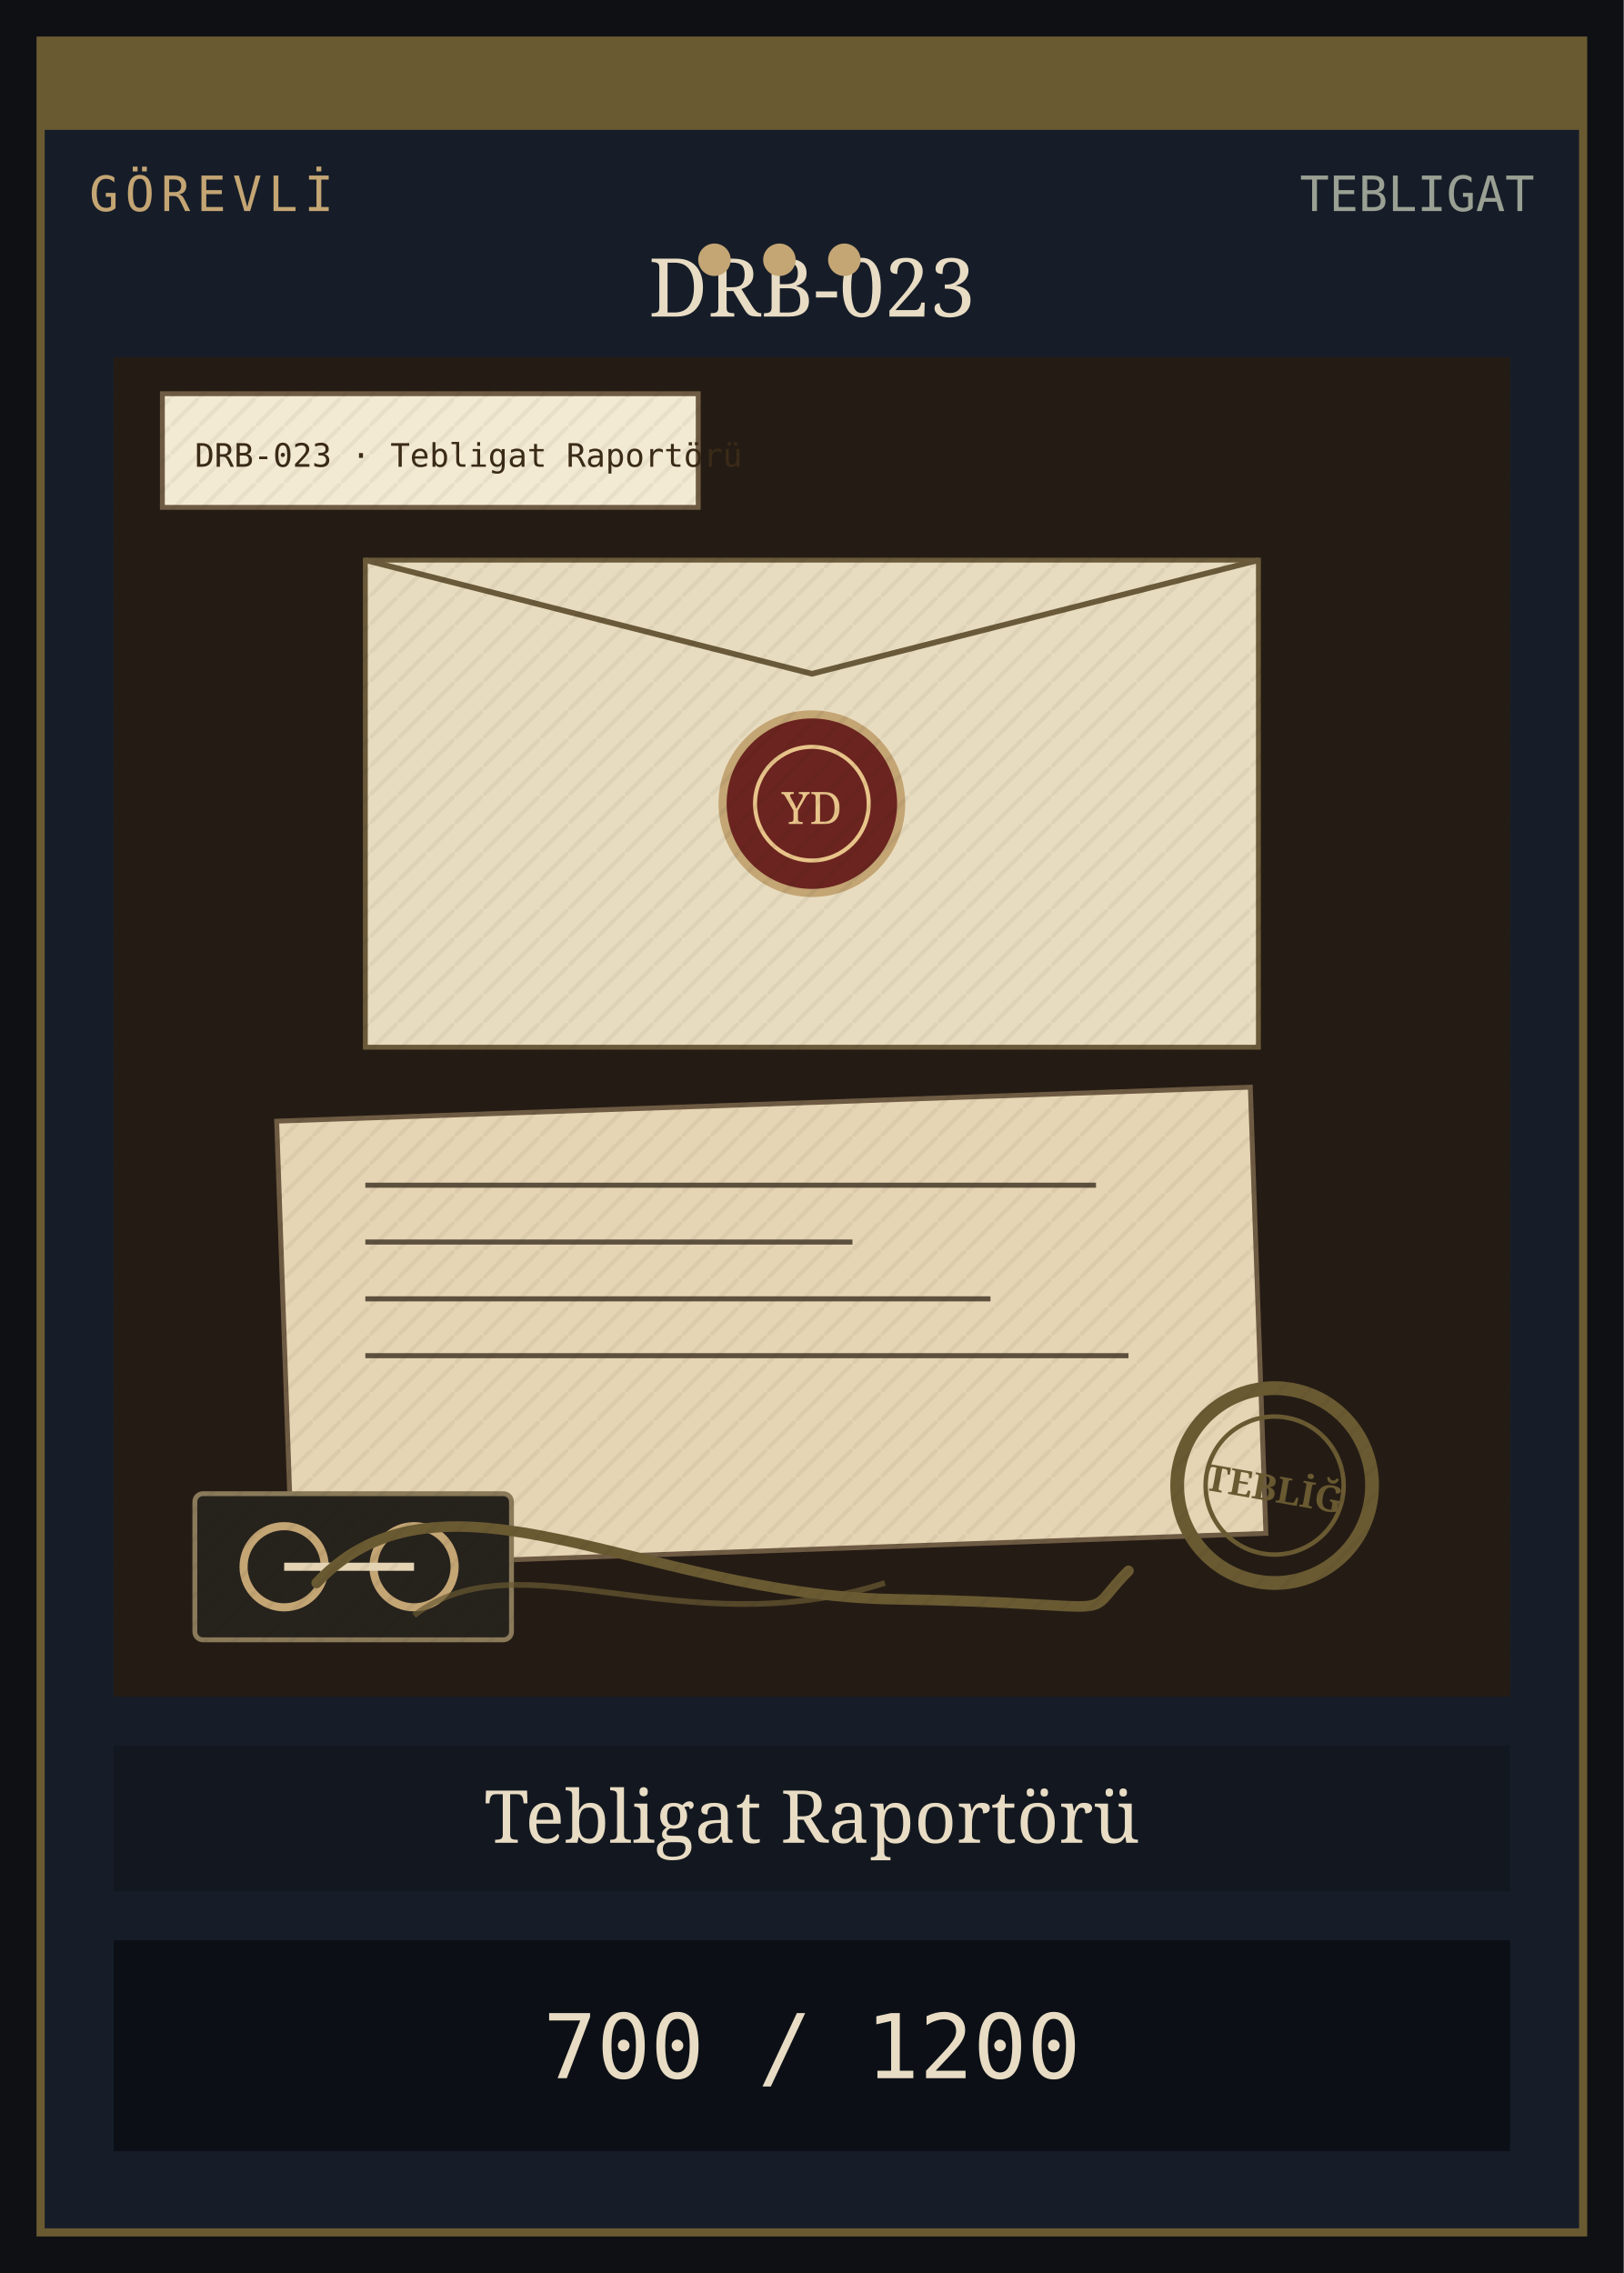
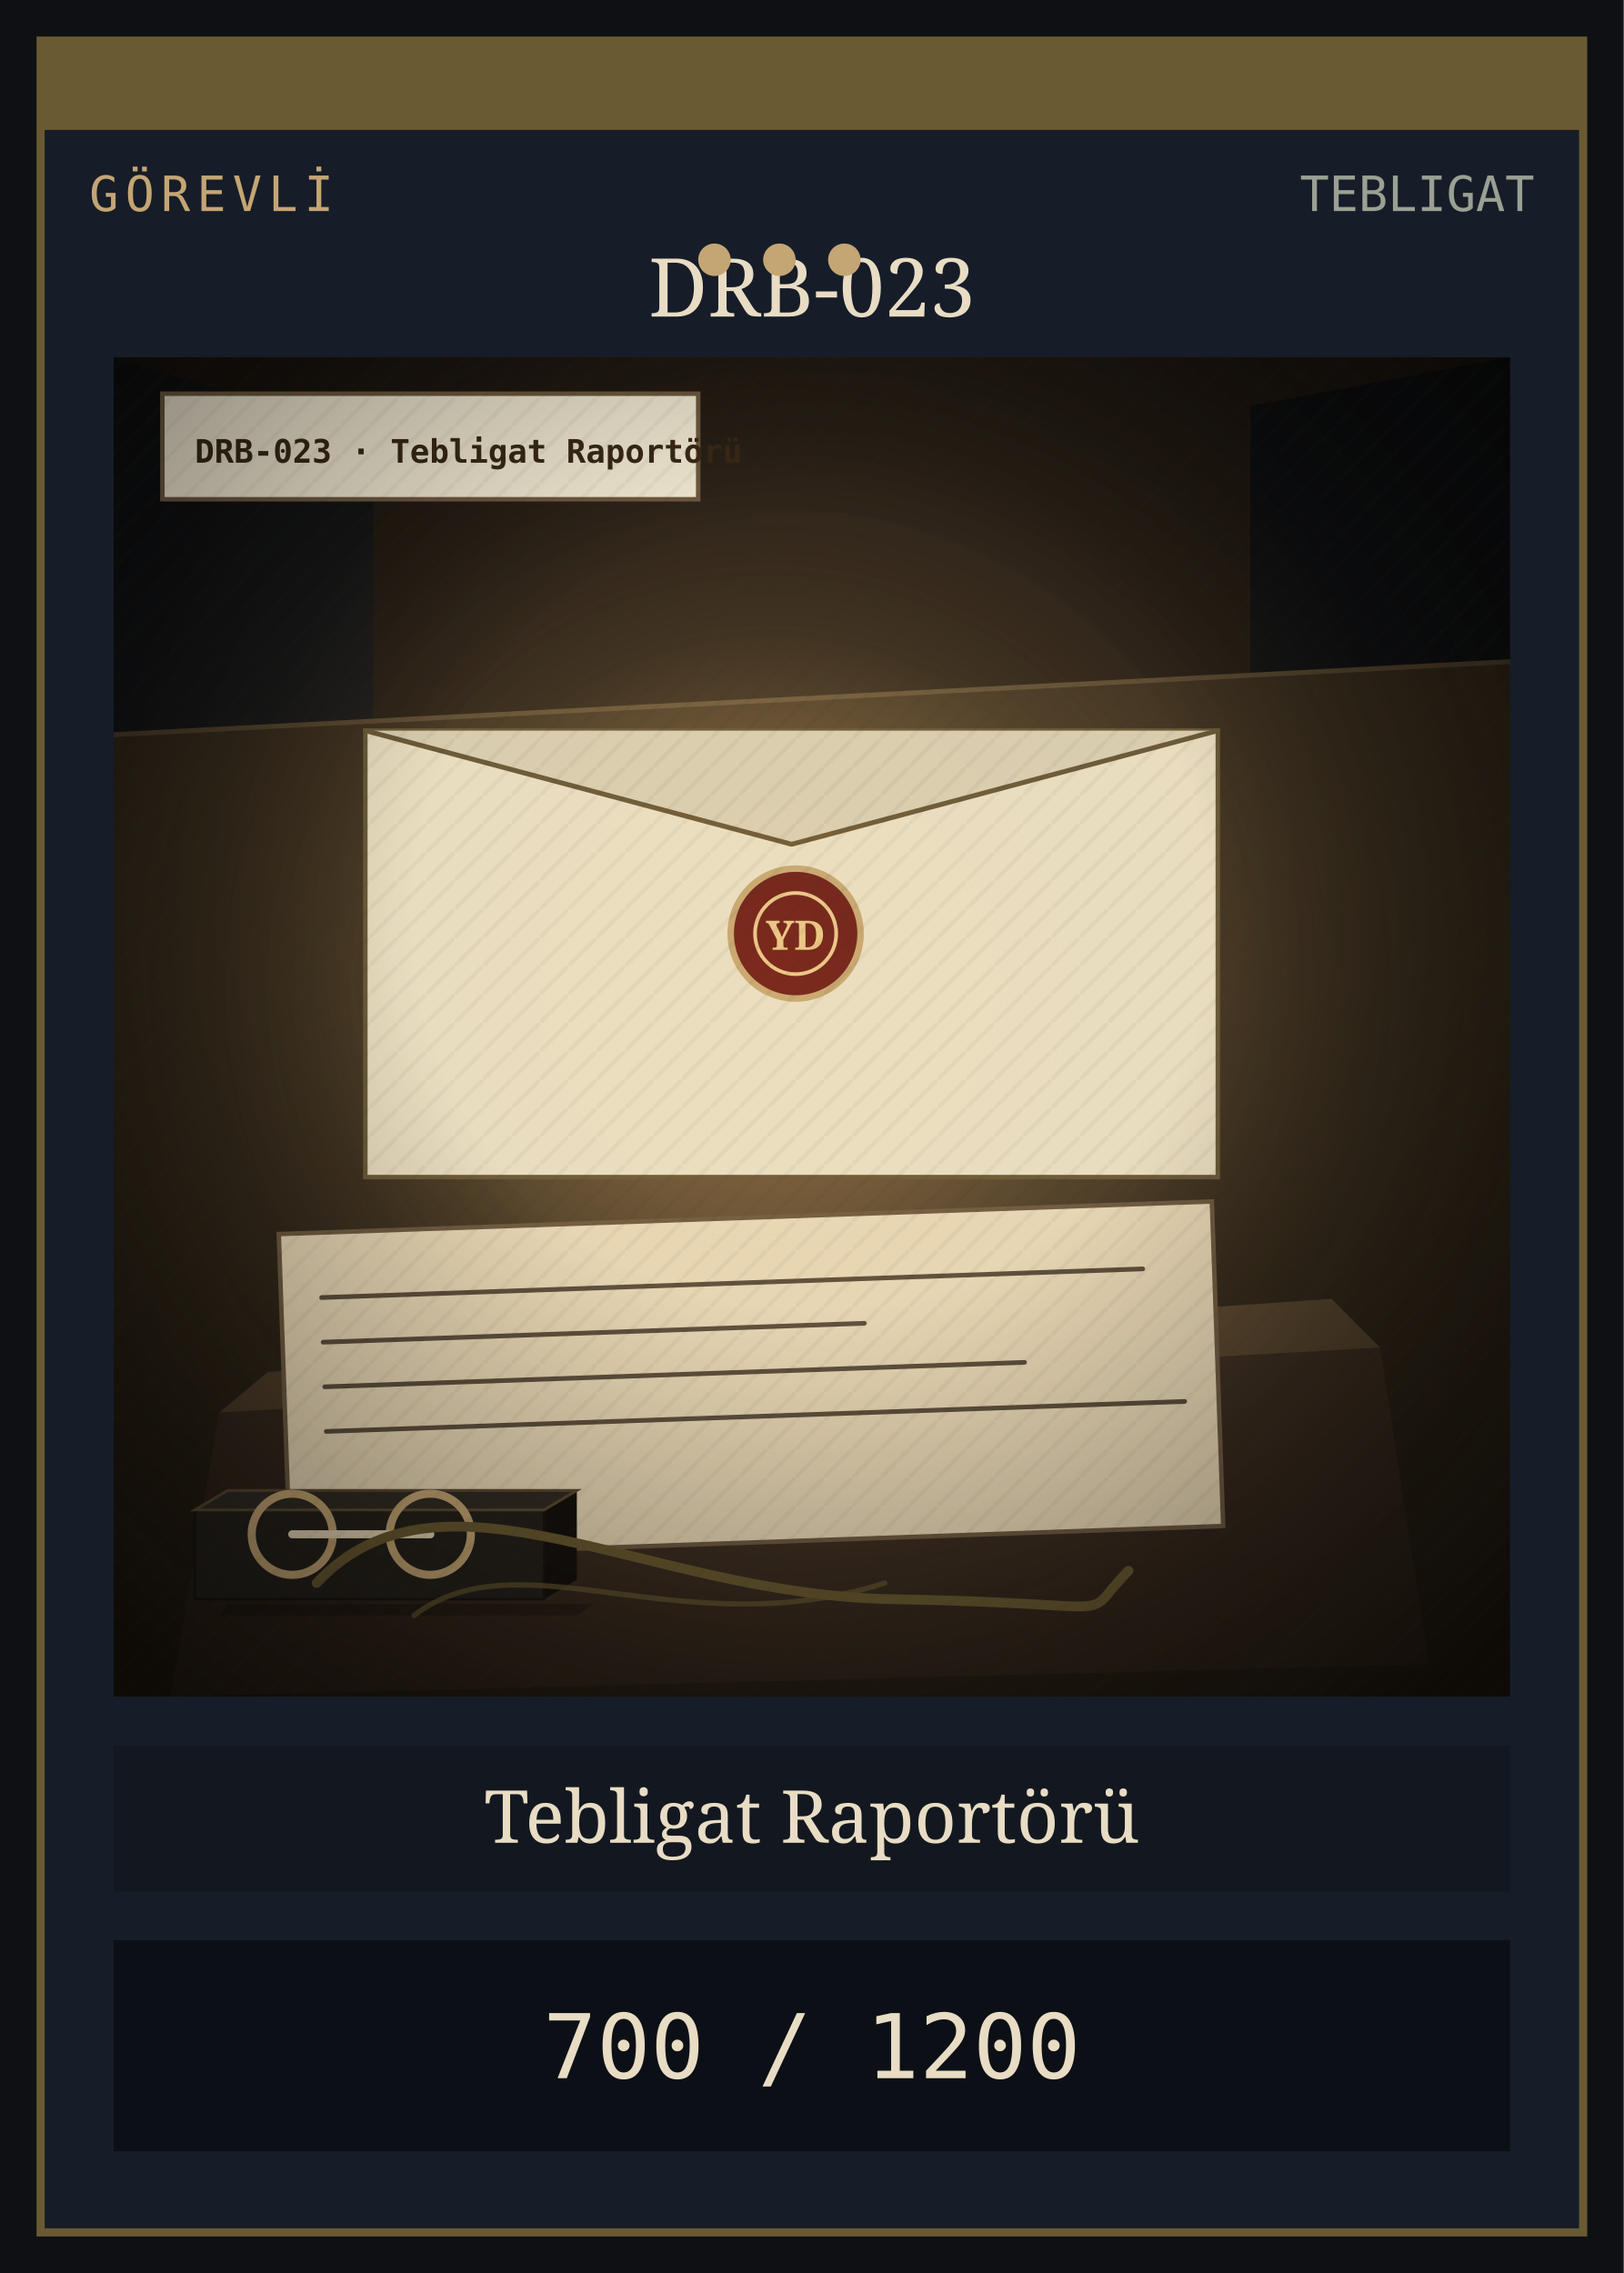
<svg xmlns="http://www.w3.org/2000/svg" viewBox="0 0 400 560" width="400" height="560">
  <defs>
+     <radialGradient id="lampDRB023" cx="47%" cy="47%" r="62%">
+       <stop offset="0" stop-color="#d4a070" stop-opacity=".62" />
+       <stop offset=".42" stop-color="#c4a574" stop-opacity=".16" />
+       <stop offset="1" stop-color="#000000" stop-opacity="0" />
+     </radialGradient>
+     <linearGradient id="floorDRB023" x1="0" y1="0" x2="0" y2="1">
+       <stop offset="0" stop-color="#3a3228" />
+       <stop offset="1" stop-color="#1a1610" />
+     </linearGradient>
+     <linearGradient id="wallDRB023" x1="0" y1="0" x2="1" y2="1">
+       <stop offset="0" stop-color="#241c14" />
+       <stop offset="1" stop-color="#0e1014" />
+     </linearGradient>
+     <radialGradient id="vigDRB023" cx="50%" cy="42%" r="72%">
+       <stop offset=".4" stop-color="#000" stop-opacity="0" />
+       <stop offset="1" stop-color="#000" stop-opacity=".5" />
+     </radialGradient>
+     <pattern id="hatch" width="6" height="6" patternUnits="userSpaceOnUse">
+       <path d="M0 6 L6 0" stroke="#2a2218" opacity=".07" />
+     </pattern>
    <pattern id="grain" width="7" height="7" patternUnits="userSpaceOnUse">
-       <path d="M0 7 L7 0" stroke="#2a2218" opacity=".055" />
+       <path d="M0 7 L7 0" stroke="#2a2218" opacity=".05" />
    </pattern>
    <clipPath id="well-DRB-023">
      <rect x="28" y="88" width="344" height="330" />
    </clipPath>
  </defs>
  <rect width="400" height="560" fill="#0e1014" />
  <rect x="10" y="10" width="380" height="540" fill="#161d28" stroke="#6a5a32" stroke-width="2" />
  <rect x="10" y="10" width="380" height="22" fill="#6a5a32" />
  <text x="22" y="52" fill="#c4a574" font-family="ui-monospace,monospace" font-size="12" letter-spacing="1.6">GÖREVLİ</text>
  <text x="378" y="52" text-anchor="end" fill="#9aa093" font-family="ui-monospace,monospace" font-size="12">TEBLIGAT</text>
  <text x="200" y="78" text-anchor="middle" fill="#e8dcc4" font-family="Georgia,serif" font-size="20">DRB-023</text>
-   <circle cx="176" cy="64" r="4" fill="#c4a574" />
-   <circle cx="192" cy="64" r="4" fill="#c4a574" />
-   <circle cx="208" cy="64" r="4" fill="#c4a574" />
+   <circle cx="176.0" cy="64.0" r="4.0" fill="#c4a574" stroke="none" />
+   <circle cx="192.0" cy="64.0" r="4.0" fill="#c4a574" stroke="none" />
+   <circle cx="208.0" cy="64.0" r="4.0" fill="#c4a574" stroke="none" />
  <g clip-path="url(#well-DRB-023)" data-series="Tebligat" data-kind="unit" data-subtype="effect" data-tier="low" data-aux="0">
-     <rect x="28" y="88" width="344" height="330" fill="#241c14" />
-     <rect x="90.0" y="138.0" width="220.0" height="120.0" fill="#e8dcc0" stroke="#6a5a3a" stroke-width="1.2" />
-     <path d="M90 138 L200.0 166 L310 138" fill="none" stroke="#6a5a3a" stroke-width="1.4" />
-     <circle cx="200" cy="198" r="22" fill="#6b241f" stroke="#c4a574" stroke-width="2" />
-     <circle cx="200" cy="198" r="14" fill="none" stroke="#e8c48a" stroke-width="1" />
-     <text x="200" y="203" text-anchor="middle" fill="#e8c48a" font-family="Georgia,serif" font-size="11">YD</text>
-     <g transform="rotate(-2.0 190.0 327.0)">
-       <rect x="70.0" y="272.0" width="240.0" height="110.0" fill="#e6d5b4" stroke="#6f5b43" stroke-width="1.2" />
+     <rect x="28.0" y="88.0" width="344.0" height="93.0" fill="#241c14" stroke="none" />
+     <polygon points="28.0,88.0 28.0,418.0 92.0,205.0 92.0,108.0" fill="#12161c" stroke="none" opacity="0.72" />
+     <polygon points="372.0,88.0 372.0,418.0 308.0,191.0 308.0,100.0" fill="#0c1014" stroke="none" opacity="0.78" />
+     <polygon points="28.0,181.0 372.0,163.0 372.0,418.0 28.0,418.0" fill="#3a2e1e" stroke="none" />
+     <polygon points="54.0,348.0 340.0,332.0 352.0,410.0 42.0,418.0" fill="#4a3828" stroke="none" />
+     <polygon points="54.0,348.0 340.0,332.0 328.0,320.0 66.0,338.0" fill="#6a5438" stroke="none" />
+     <path d="M28 181 L372 163" fill="none" stroke="#5a4a32" stroke-width="1.2" stroke-linecap="round" stroke-linejoin="round" />
+     <rect x="28.0" y="88.0" width="344.0" height="330.0" fill="url(#lampDRB023)" stroke="none" />
+     <rect x="28.0" y="88.0" width="344.0" height="330.0" fill="url(#vigDRB023)" stroke="none" />
+     <rect x="90.0" y="180.0" width="210.0" height="110.0" fill="#e8dcc0" stroke="#6a5a3a" stroke-width="1.1" />
+     <path d="M90 180 L195.0 208 L300 180" fill="#d8ccb0" stroke="#6a5a3a" stroke-width="1.2" stroke-linecap="round" stroke-linejoin="round" />
+     <circle cx="196.0" cy="230.0" r="16.0" fill="#6b241f" stroke="#c4a574" stroke-width="1.6" />
+     <circle cx="196.0" cy="230.0" r="10.0" fill="none" stroke="#e8c48a" stroke-width="0.9" />
+     <text x="196.0" y="234.0" text-anchor="middle" fill="#e8c48a" font-family="Georgia,serif" font-size="10" font-weight="700">YD</text>
+     <g transform="rotate(-2.0 185.0 340.0)">
+       <rect x="70.0" y="300.0" width="230.0" height="80.0" fill="#e6d5b4" stroke="#6f5b43" stroke-width="1.1" />
+       <path d="M80.0 316.0 h202.4" fill="none" stroke="#5d503e" stroke-width="1.15" stroke-linecap="round" stroke-linejoin="round" />
+       <path d="M80.0 327.0 h133.4" fill="none" stroke="#5d503e" stroke-width="1.15" stroke-linecap="round" stroke-linejoin="round" />
+       <path d="M80.0 338.0 h172.5" fill="none" stroke="#5d503e" stroke-width="1.15" stroke-linecap="round" stroke-linejoin="round" />
+       <path d="M80.0 349.0 h211.6" fill="none" stroke="#5d503e" stroke-width="1.15" stroke-linecap="round" stroke-linejoin="round" />
    </g>
-     <path d="M90.0 292.0 h180.0" stroke="#5d503e" stroke-width="1.25" />
-     <path d="M90.0 306.0 h120.0" stroke="#5d503e" stroke-width="1.25" />
-     <path d="M90.0 320.0 h154.0" stroke="#5d503e" stroke-width="1.25" />
-     <path d="M90.0 334.0 h188.0" stroke="#5d503e" stroke-width="1.25" />
-     <g transform="rotate(10 314 366)">
-       <circle cx="314" cy="366" r="24" fill="none" stroke="#6a5a32" stroke-width="3.4" />
-       <circle cx="314" cy="366" r="17" fill="none" stroke="#6a5a32" stroke-width="1.1" />
-       <text x="314" y="370" text-anchor="middle" fill="#6a5a32" font-family="Georgia,serif" font-size="9" font-weight="700">TEBLİĞ</text>
+     <rect x="48.0" y="100.0" width="92.0" height="18.0" fill="#1a1612" stroke="#6a5a32" stroke-width="1.1" />
+     <text x="94.0" y="113.0" text-anchor="middle" fill="#c4a574" font-family="ui-monospace,monospace" font-size="9" font-weight="700">TEBLİĞ</text>
+     <polygon points="54.0,398.0 142.0,398.0 146.1,395.2 56.1,395.2" fill="#0a0806" stroke="none" opacity="0.28" />
+     <polygon points="134.0,372.0 142.1,367.2 142.1,389.2 134.0,394.0" fill="#16120e" stroke="none" />
+     <polygon points="48.0,372.0 134.0,372.0 134.0,394.0 48.0,394.0" fill="#26221c" stroke="#1a1612" stroke-width="0.6" />
+     <polygon points="48.0,372.0 56.1,367.2 142.1,367.2 134.0,372.0" fill="#322c24" stroke="#5a4a32" stroke-width="0.7" />
+     <circle cx="72.0" cy="378.0" r="10.0" fill="none" stroke="#c4a574" stroke-width="2" />
+     <circle cx="106.0" cy="378.0" r="10.0" fill="none" stroke="#c4a574" stroke-width="2" />
+     <path d="M72 378 h34" fill="none" stroke="#e4d4b4" stroke-width="2" stroke-linecap="round" stroke-linejoin="round" />
+     <path d="M78.0 390.0 C109.0 357.0 159.0 393.0 220.0 394.0 S265.0 400.0 278.0 387.0" fill="none" stroke="#6a5a32" stroke-width="2.4" stroke-linecap="round" stroke-linejoin="round" />
+     <path d="M102.0 398.0 C128.0 378.0 168.0 406.0 218.0 390.0" fill="none" stroke="#6a5a32" stroke-width="1.3" stroke-linecap="round" stroke-linejoin="round" opacity="0.7" />
+     <g transform="rotate(0.0 106.0 110.0)">
+       <rect x="40.0" y="97.0" width="132.0" height="26.0" fill="#f3ead4" stroke="#6f5b43" stroke-width="1.1" />
    </g>
-     <rect x="48.0" y="368.0" width="78.0" height="36.0" rx="2" fill="#26221c" stroke="#8a7a5a" stroke-width="1.2" />
-     <circle cx="70" cy="386" r="10" fill="none" stroke="#c4a574" stroke-width="2" />
-     <circle cx="102" cy="386" r="10" fill="none" stroke="#c4a574" stroke-width="2" />
-     <path d="M70 386 h32" stroke="#e4d4b4" stroke-width="2" />
-     <path d="M78.0 390.0 C109.0 357.0 159.0 393.0 220.0 394.0 S265.0 400.0 278.0 387.0" fill="none" stroke="#6a5a32" stroke-width="2.6" stroke-linecap="round" />
-     <path d="M102.0 398.0 C128.0 378.0 168.0 406.0 218.0 390.0" fill="none" stroke="#6a5a32" stroke-width="1.4" opacity=".7" />
-     <g transform="rotate(0.0 106.0 111.0)">
-       <rect x="40.0" y="97.0" width="132.0" height="28.0" fill="#f3ead4" stroke="#6f5b43" stroke-width="1.2" />
-     </g>
-     <text x="48" y="115" fill="#3a2a18" font-family="ui-monospace,monospace" font-size="8">DRB-023 · Tebligat Raportörü</text>
+     <text x="48.0" y="114.0" text-anchor="start" fill="#3a2a18" font-family="ui-monospace,monospace" font-size="8" font-weight="600">DRB-023 · Tebligat Raportörü</text>
+     <rect x="28" y="88" width="344" height="330" fill="url(#lampDRB023)" style="mix-blend-mode:soft-light" opacity=".72" />
+     <rect x="28" y="88" width="344" height="330" fill="url(#vigDRB023)" />
    <rect x="28" y="88" width="344" height="330" fill="url(#grain)" />
  </g>
  <rect x="28" y="430" width="344" height="36" fill="#121820" opacity=".92" />
  <text x="200" y="454" text-anchor="middle" fill="#e8dcc4" font-family="Georgia,serif" font-size="18">Tebligat Raportörü</text>
  <rect x="28" y="478" width="344" height="52" fill="#0c1016" />
  <text x="200" y="512" text-anchor="middle" fill="#e8dcc4" font-family="ui-monospace,monospace" font-size="22">700 / 1200</text>
</svg>
